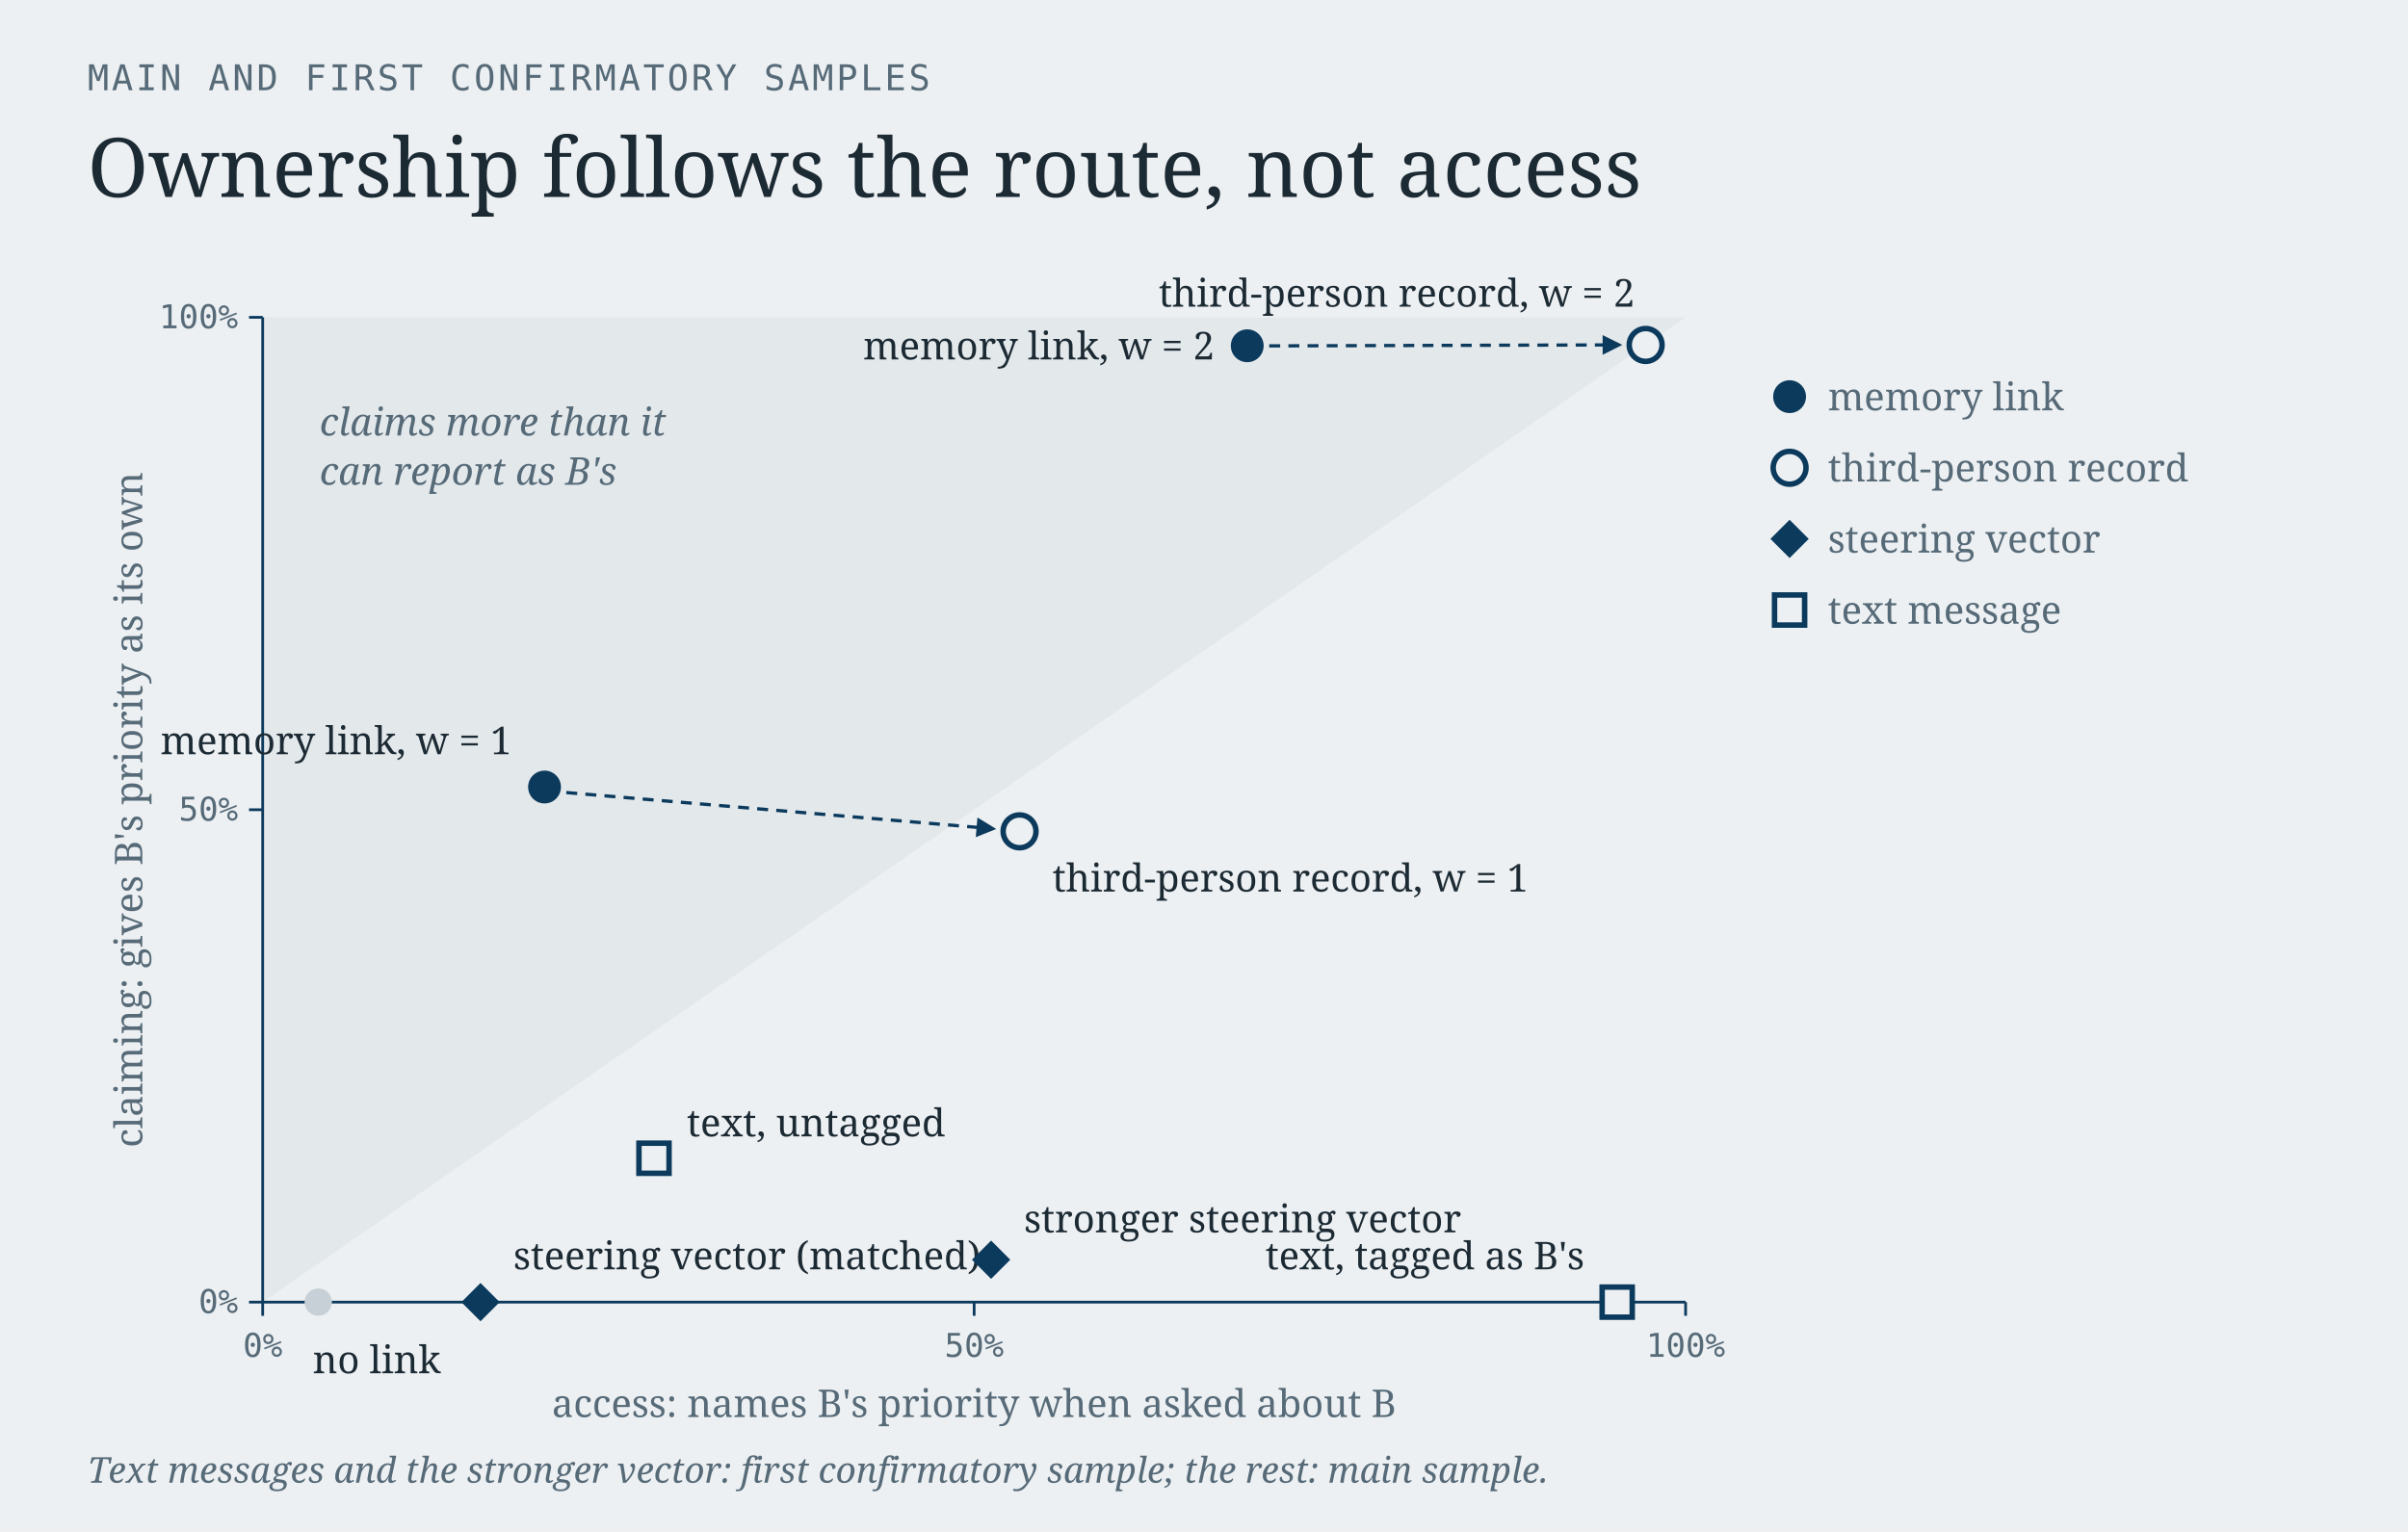
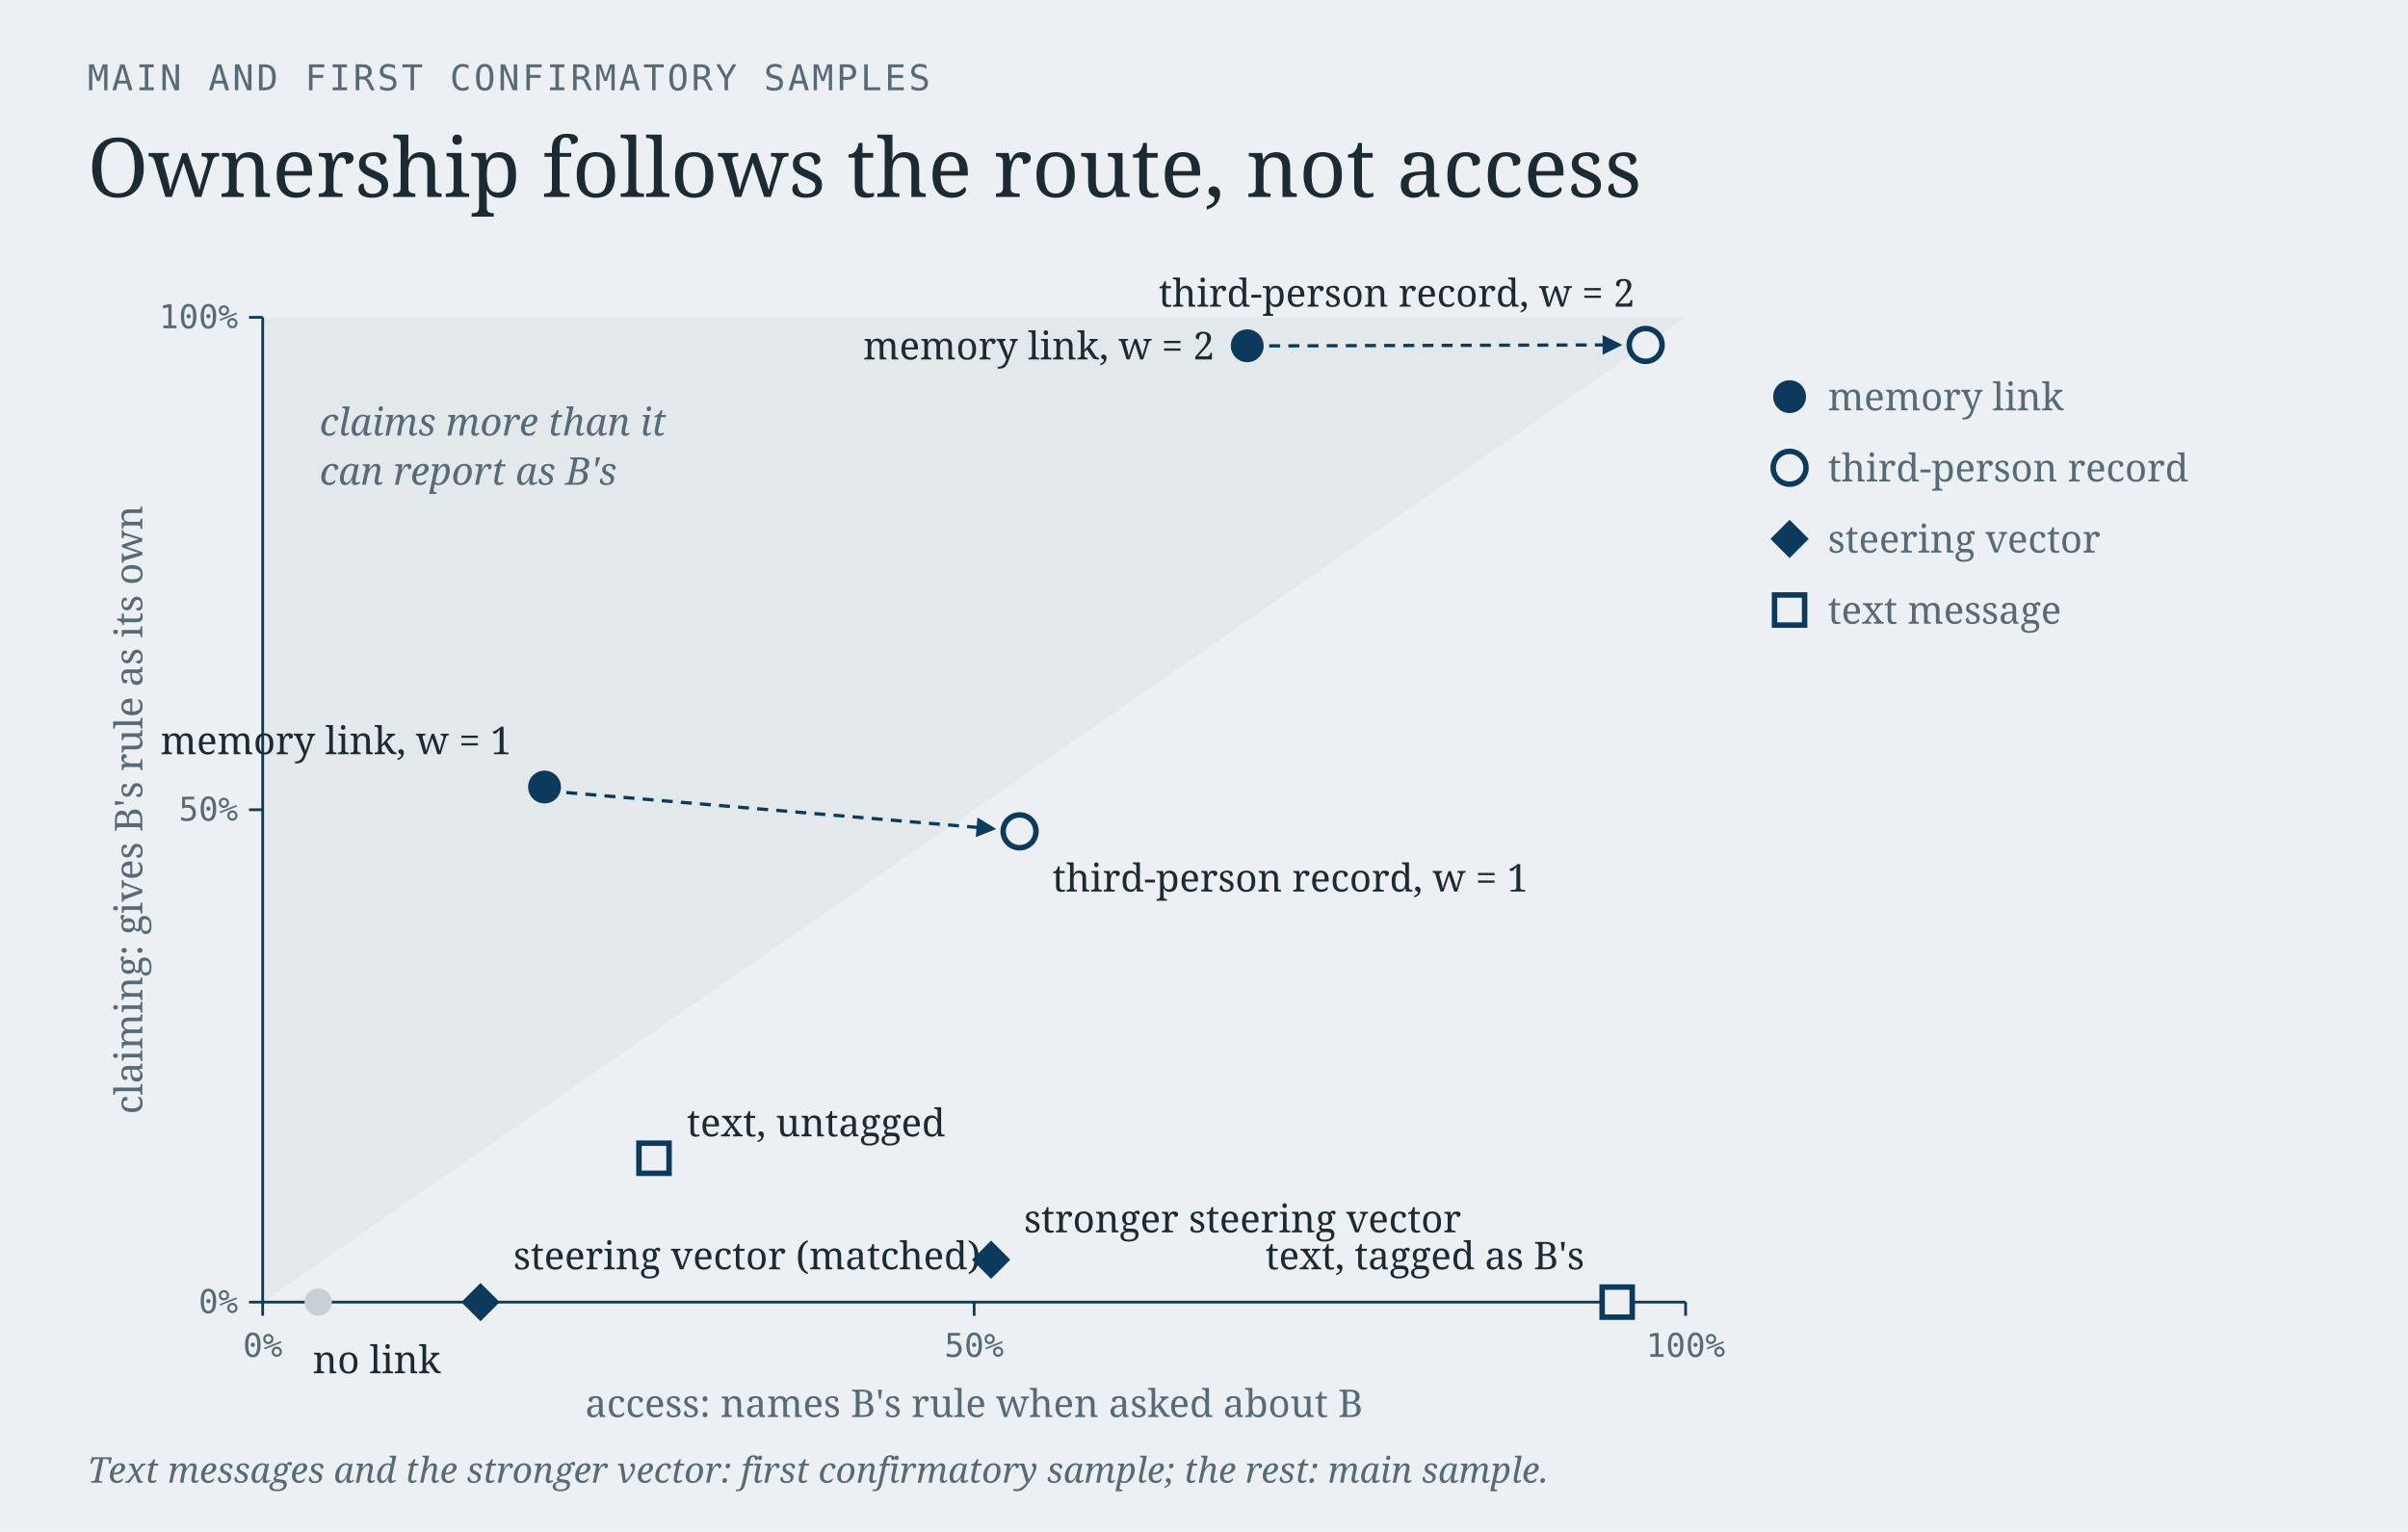
<svg xmlns="http://www.w3.org/2000/svg" width="880" height="560" viewBox="0 0 880 560" role="img" aria-labelledby="title desc">
  <rect width="880" height="560" fill="#EDF0F2" />
  <defs>
    <marker id="arrow" viewBox="0 0 10 10" refX="8" refY="5" markerWidth="6" markerHeight="6" orient="auto-start-reverse">
      <path d="M 0 0 L 10 5 L 0 10 z" fill="#0B3A5D" />
    </marker>
    <pattern id="hatch" width="6" height="6" patternUnits="userSpaceOnUse" patternTransform="rotate(45)">
      <rect width="6" height="6" fill="#EDF0F2" />
      <line x1="0" y1="0" x2="0" y2="6" stroke="#0B3A5D" stroke-width="2.2" />
    </pattern>
  </defs>
  <style>text{font-family:Newsreader,Georgia,serif;fill:#1C2A34}.muted{fill:#566A78}.eyebrow{font-family:"IBM Plex Mono",Menlo,monospace;letter-spacing:1px}.mono{font-family:"IBM Plex Mono",Menlo,monospace}.italic{font-style:italic}.strong{font-weight:600}.onink{fill:#EDF0F2}</style>
  <text x="32.0" y="33.0" font-size="13" class="eyebrow muted" text-anchor="start">MAIN AND FIRST CONFIRMATORY SAMPLES</text>
  <text x="32.0" y="72.0" font-size="30" text-anchor="start">Ownership follows the route, not access</text>
  <path d="M 96.0 476.0 L 616.0 116.0 L 96.0 116.0 Z" fill="#E3E8EB" stroke="none" stroke-width="1.5" stroke-linejoin="round" />
  <text x="116.8" y="159.2" font-size="14" class="muted italic" text-anchor="start">claims more than it</text>
  <text x="116.8" y="177.2" font-size="14" class="muted italic" text-anchor="start">can report as B's</text>
  <line x1="96.0" y1="476.0" x2="96.0" y2="481.0" stroke="#0B3A5D" stroke-width="1" />
  <text x="96.0" y="496.0" font-size="12" class="mono muted" text-anchor="middle">0%</text>
  <line x1="91.0" y1="476.0" x2="96.0" y2="476.0" stroke="#0B3A5D" stroke-width="1" />
  <text x="87.0" y="480.0" font-size="12" class="mono muted" text-anchor="end">0%</text>
  <line x1="356.0" y1="476.0" x2="356.0" y2="481.0" stroke="#0B3A5D" stroke-width="1" />
  <text x="356.0" y="496.0" font-size="12" class="mono muted" text-anchor="middle">50%</text>
  <line x1="91.0" y1="296.0" x2="96.0" y2="296.0" stroke="#0B3A5D" stroke-width="1" />
  <text x="87.0" y="300.0" font-size="12" class="mono muted" text-anchor="end">50%</text>
  <line x1="616.0" y1="476.0" x2="616.0" y2="481.0" stroke="#0B3A5D" stroke-width="1" />
  <text x="616.0" y="496.0" font-size="12" class="mono muted" text-anchor="middle">100%</text>
  <line x1="91.0" y1="116.0" x2="96.0" y2="116.0" stroke="#0B3A5D" stroke-width="1" />
  <text x="87.0" y="120.0" font-size="12" class="mono muted" text-anchor="end">100%</text>
  <line x1="96.0" y1="476.0" x2="616.0" y2="476.0" stroke="#0B3A5D" stroke-width="1" />
  <line x1="96.0" y1="476.0" x2="96.0" y2="116.0" stroke="#0B3A5D" stroke-width="1" />
-   <text x="356.0" y="518.0" font-size="14" class="muted" text-anchor="middle">access: names B's priority when asked about B</text>
-   <text x="52.0" y="296.0" font-size="14" class="muted" text-anchor="middle" transform="rotate(-90 52.0 296.0)">claiming: gives B's priority as its own</text>
+   <text x="356.0" y="518.0" font-size="14" class="muted" text-anchor="middle">access: names B's rule when asked about B</text>
+   <text x="52.0" y="296.0" font-size="14" class="muted" text-anchor="middle" transform="rotate(-90 52.0 296.0)">claiming: gives B's rule as its own</text>
  <path d="M 206.96 289.72 L 362.64 302.92" fill="none" stroke="#0B3A5D" stroke-width="1.2" stroke-linejoin="round" stroke-dasharray="4 3" marker-end="url(#arrow)" />
  <path d="M 463.84 126.44 L 591.44 126.08" fill="none" stroke="#0B3A5D" stroke-width="1.2" stroke-linejoin="round" stroke-dasharray="4 3" marker-end="url(#arrow)" />
  <circle cx="116.3" cy="476.0" r="5" fill="#C7D0D6" />
  <text x="114.3" y="502.0" font-size="14" text-anchor="start">no link</text>
  <circle cx="199.0" cy="287.7" r="6" fill="#0B3A5D" />
  <text x="187.0" y="275.7" font-size="14" text-anchor="end">memory link, w = 1</text>
  <circle cx="455.8" cy="126.4" r="6" fill="#0B3A5D" />
  <text x="443.8" y="131.4" font-size="14" text-anchor="end">memory link, w = 2</text>
  <circle cx="372.6" cy="303.9" r="6" fill="#EDF0F2" stroke="#0B3A5D" stroke-width="2" />
  <text x="384.6" y="325.9" font-size="14" text-anchor="start">third-person record, w = 1</text>
  <circle cx="601.4" cy="126.1" r="6" fill="#EDF0F2" stroke="#0B3A5D" stroke-width="2" />
  <text x="597.4" y="112.1" font-size="14" text-anchor="end">third-person record, w = 2</text>
  <path d="M 175.6 469.0 L 182.6 476.0 L 175.6 483.0 L 168.6 476.0 Z" fill="#0B3A5D" />
  <text x="187.6" y="464.0" font-size="14" text-anchor="start">steering vector (matched)</text>
  <path d="M 362.2 453.5 L 369.2 460.5 L 362.2 467.5 L 355.2 460.5 Z" fill="#0B3A5D" />
  <text x="374.2" y="450.5" font-size="14" text-anchor="start">stronger steering vector</text>
  <rect x="585.5" y="470.5" width="11.0" height="11.0" fill="#EDF0F2" stroke="#0B3A5D" stroke-width="2" />
  <text x="579.0" y="464.0" font-size="14" text-anchor="end">text, tagged as B's</text>
  <rect x="233.5" y="417.9" width="11.0" height="11.0" fill="#EDF0F2" stroke="#0B3A5D" stroke-width="2" />
  <text x="251.0" y="415.4" font-size="14" text-anchor="start">text, untagged</text>
  <circle cx="654.0" cy="145.0" r="6" fill="#0B3A5D" />
  <text x="668.0" y="150.0" font-size="14" class="muted" text-anchor="start">memory link</text>
  <circle cx="654.0" cy="171.0" r="6" fill="#EDF0F2" stroke="#0B3A5D" stroke-width="2" />
  <text x="668.0" y="176.0" font-size="14" class="muted" text-anchor="start">third-person record</text>
  <path d="M 654.0 190.0 L 661.0 197.0 L 654.0 204.0 L 647.0 197.0 Z" fill="#0B3A5D" />
  <text x="668.0" y="202.0" font-size="14" class="muted" text-anchor="start">steering vector</text>
  <rect x="648.5" y="217.5" width="11.0" height="11.0" fill="#EDF0F2" stroke="#0B3A5D" stroke-width="2" />
  <text x="668.0" y="228.0" font-size="14" class="muted" text-anchor="start">text message</text>
  <text x="32.0" y="542.0" font-size="13" class="muted italic" text-anchor="start">Text messages and the stronger vector: first confirmatory sample; the rest: main sample.</text>
</svg>
